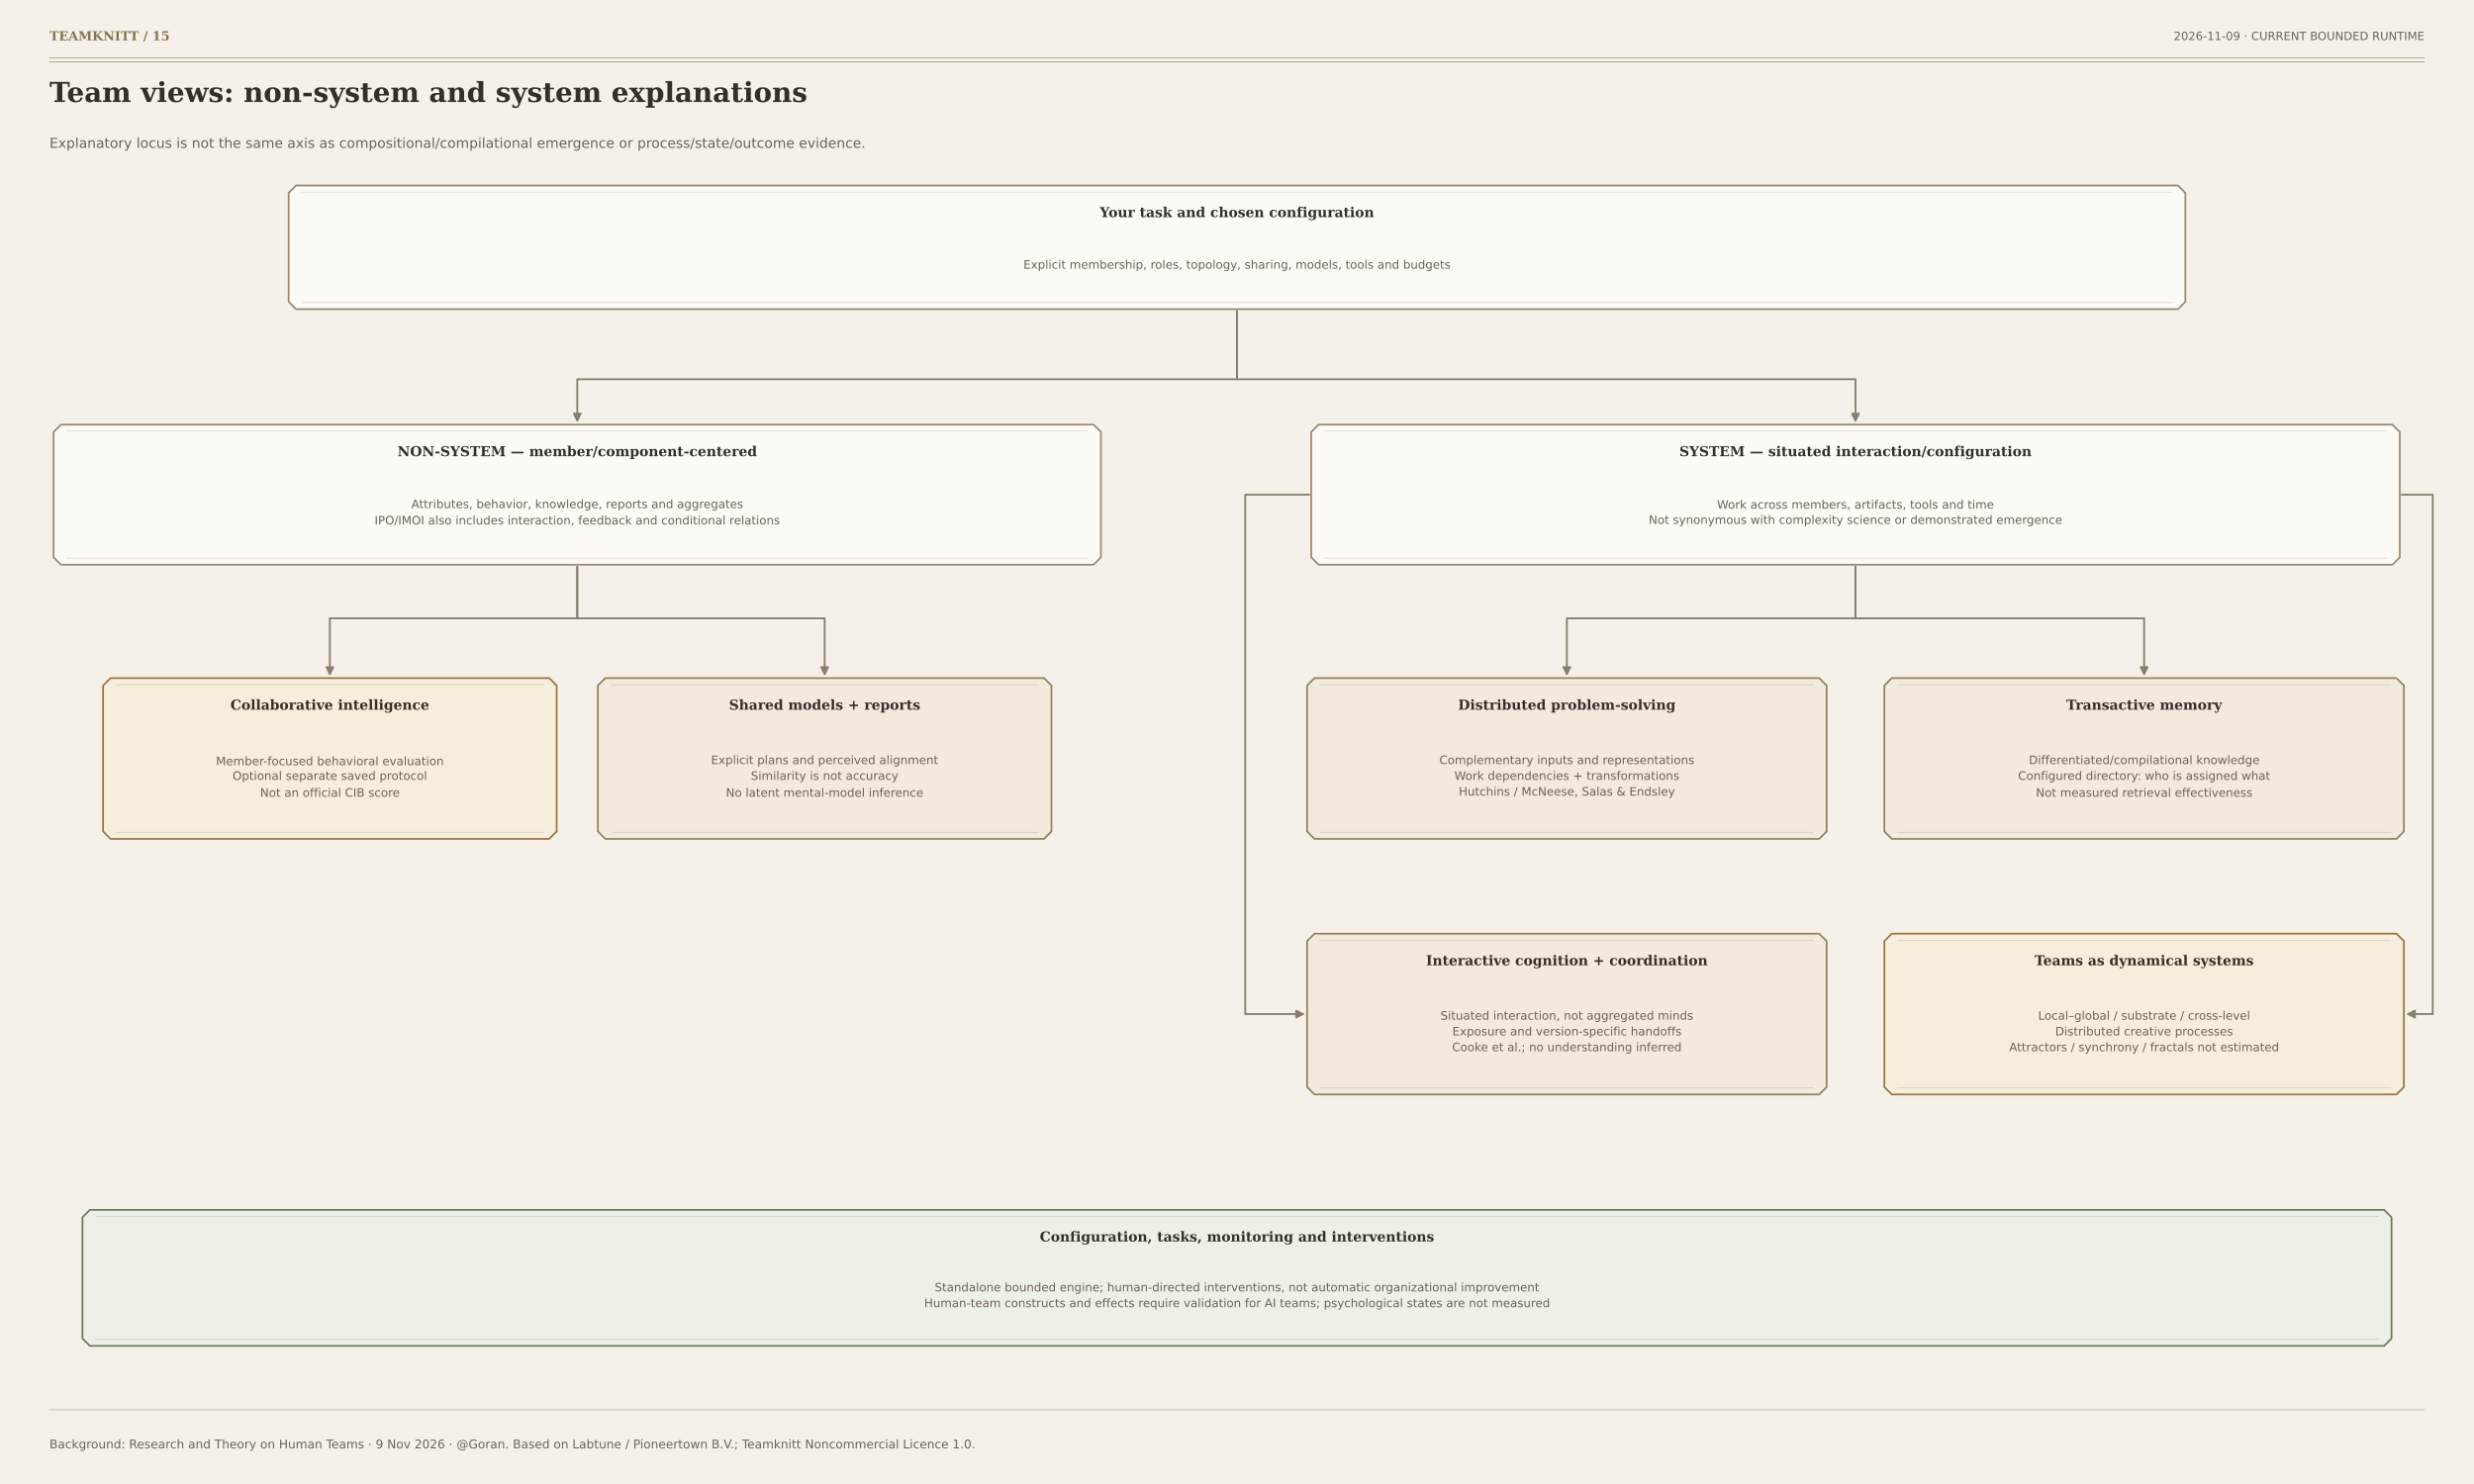
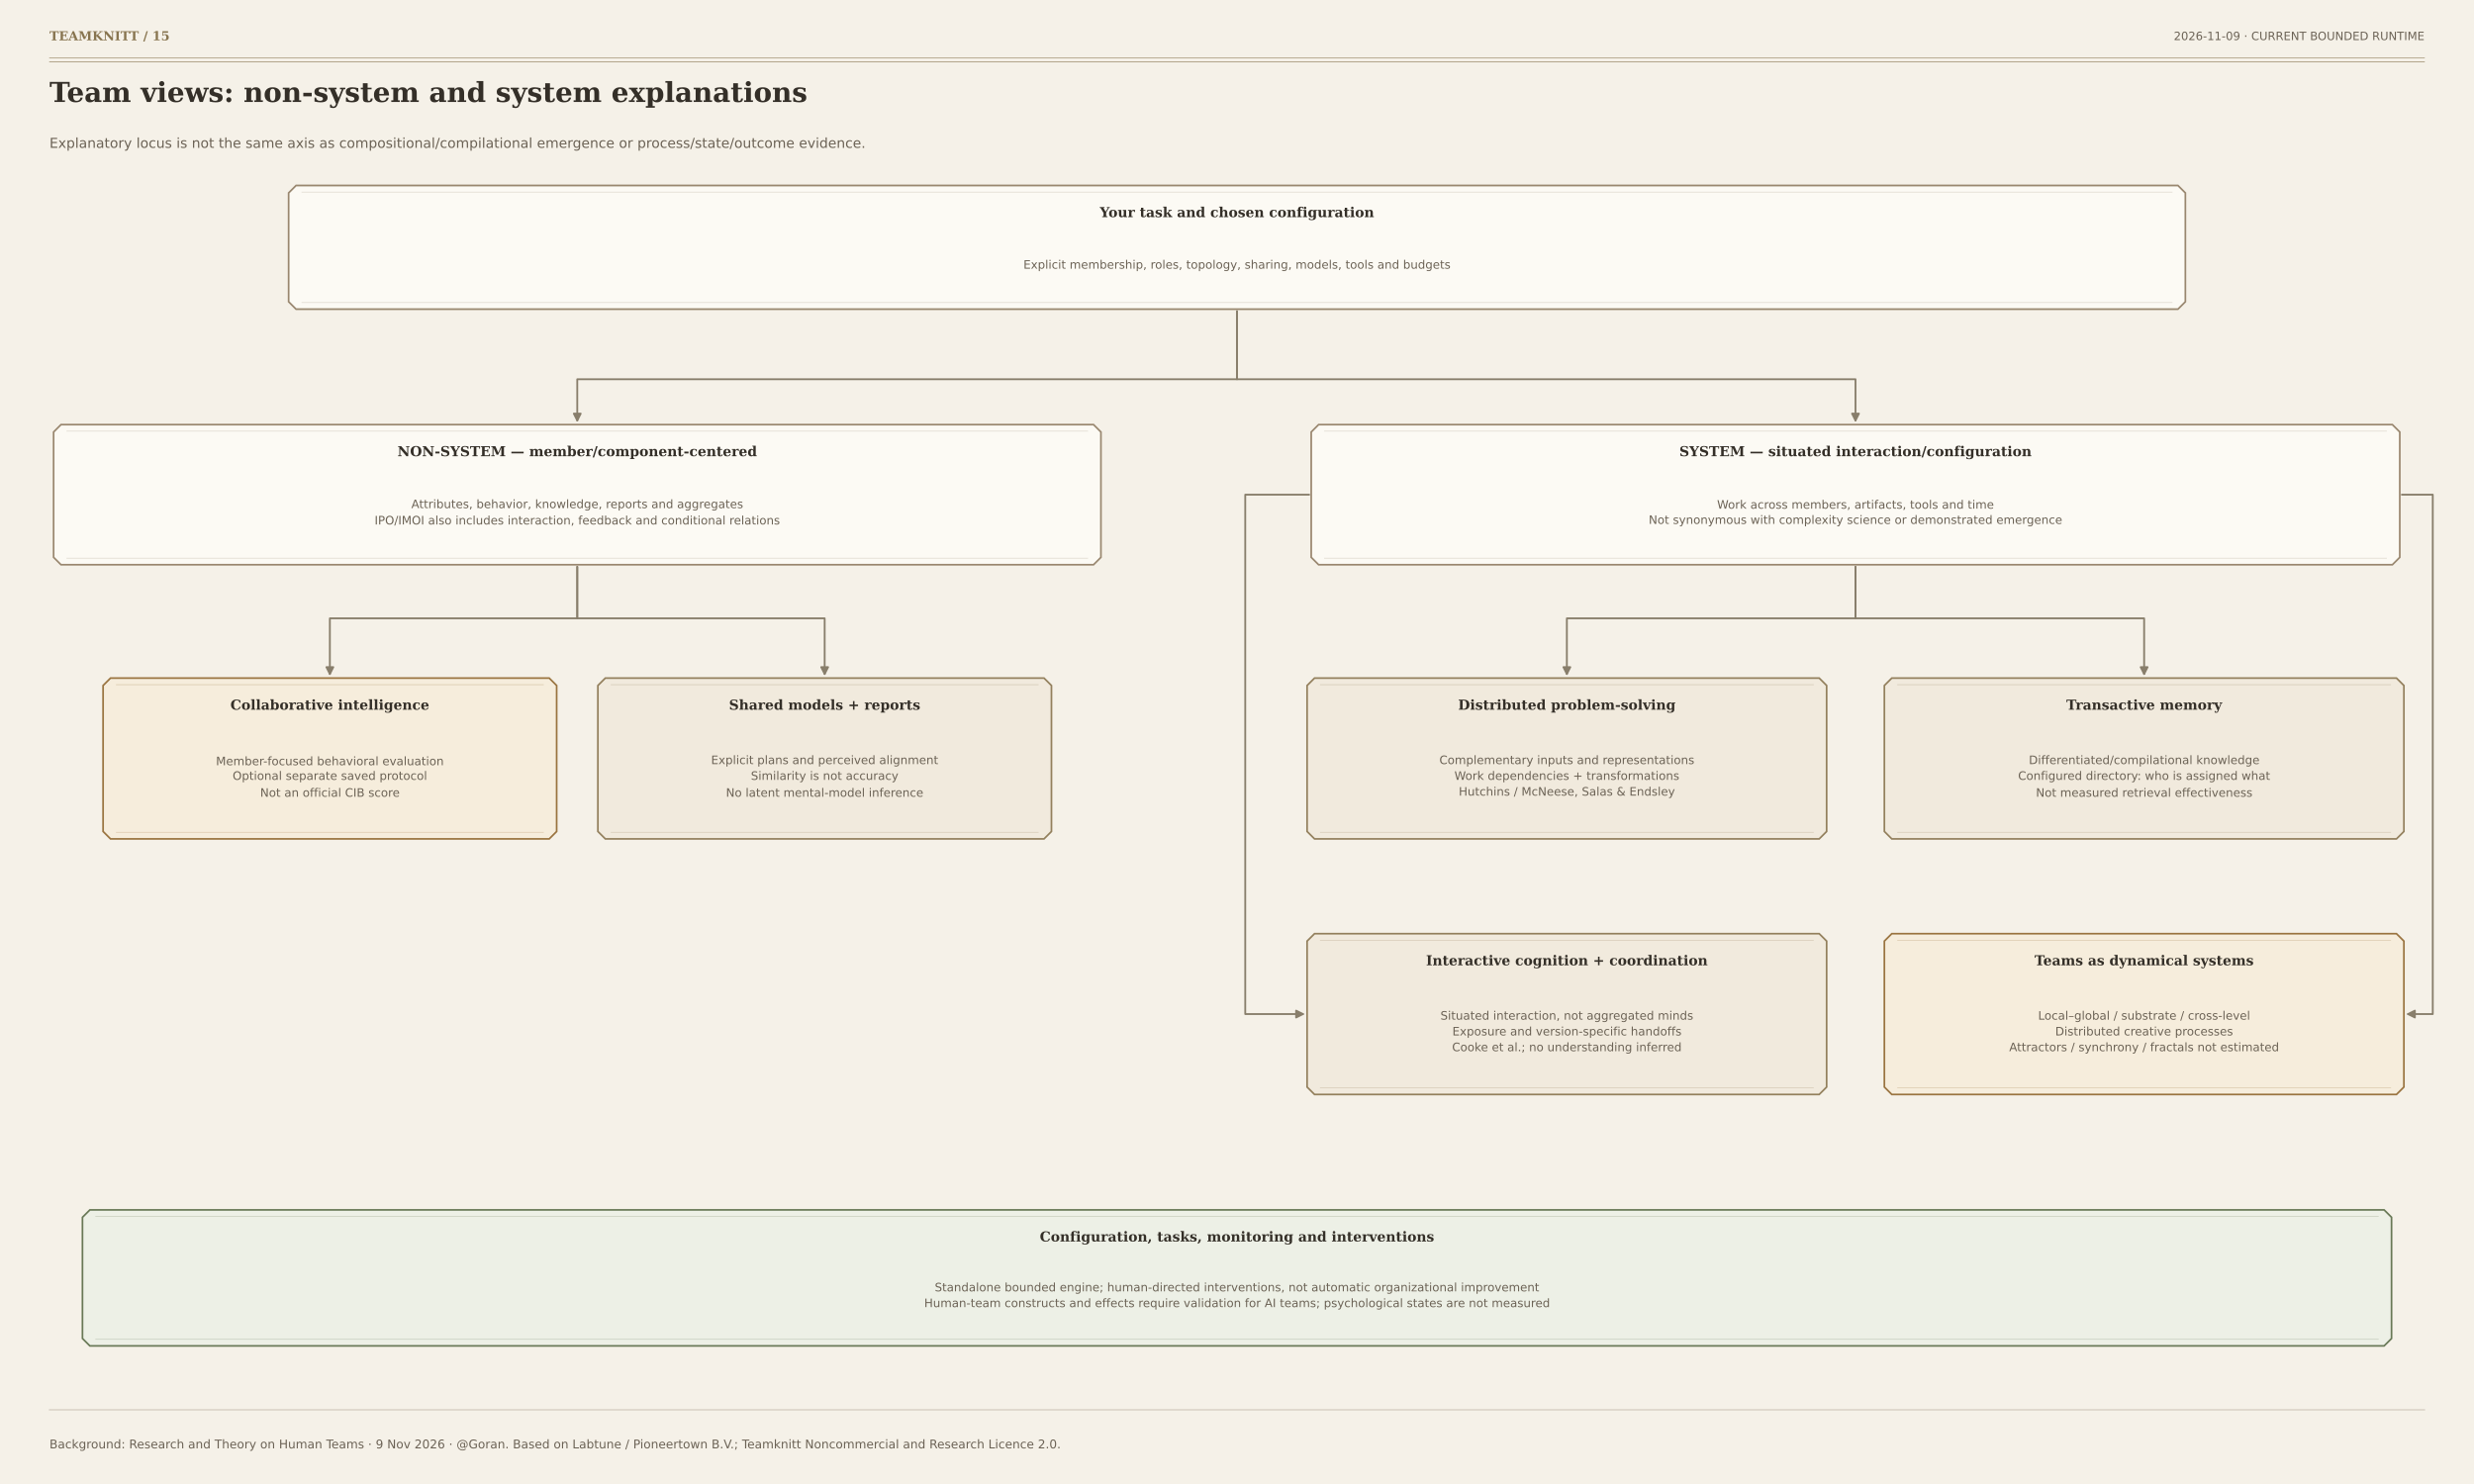
<svg xmlns="http://www.w3.org/2000/svg" width="2160pt" height="1296pt" viewBox="0 0 2160 1296" version="1.1">
  <defs>
    <style type="text/css">*{stroke-linejoin: round; stroke-linecap: butt}</style>
  </defs>
  <g id="figure_1">
    <g id="patch_1">
      <path d="M 0 1296 L 2160 1296 L 2160 0 L 0 0 z " style="fill: #f5f1e8" />
    </g>
    <g id="axes_1">
      <g id="patch_2">
-         <path d="M 1080 271.8 L 1080 331.2 L 504 331.2 L 504 367.211 " clip-path="url(#p005905602f)" style="fill: none; stroke: #887e6b; stroke-width: 1.6; stroke-linecap: round" />
-         <path d="M 507 361.211 L 504 367.211 L 501 361.211 z " clip-path="url(#p005905602f)" style="fill: #887e6b; stroke: #887e6b; stroke-width: 1.6; stroke-linecap: round" />
+         <path d="M 1080 271.8 L 1080 331.2 L 504 331.2 L 504 367.211 " clip-path="url(#pa4b2dbdba6)" style="fill: none; stroke: #887e6b; stroke-width: 1.6; stroke-linecap: round" />
+         <path d="M 507 361.211 L 504 367.211 L 501 361.211 z " clip-path="url(#pa4b2dbdba6)" style="fill: #887e6b; stroke: #887e6b; stroke-width: 1.6; stroke-linecap: round" />
      </g>
      <g id="patch_3">
-         <path d="M 1080 271.8 L 1080 331.2 L 1620 331.2 L 1620 367.211 " clip-path="url(#p005905602f)" style="fill: none; stroke: #887e6b; stroke-width: 1.6; stroke-linecap: round" />
-         <path d="M 1623 361.211 L 1620 367.211 L 1617 361.211 z " clip-path="url(#p005905602f)" style="fill: #887e6b; stroke: #887e6b; stroke-width: 1.6; stroke-linecap: round" />
+         <path d="M 1080 271.8 L 1080 331.2 L 1620 331.2 L 1620 367.211 " clip-path="url(#pa4b2dbdba6)" style="fill: none; stroke: #887e6b; stroke-width: 1.6; stroke-linecap: round" />
+         <path d="M 1623 361.211 L 1620 367.211 L 1617 361.211 z " clip-path="url(#pa4b2dbdba6)" style="fill: #887e6b; stroke: #887e6b; stroke-width: 1.6; stroke-linecap: round" />
      </g>
      <g id="patch_4">
-         <path d="M 504 495 L 504 540 L 288 540 L 288 588.611 " clip-path="url(#p005905602f)" style="fill: none; stroke: #887e6b; stroke-width: 1.6; stroke-linecap: round" />
-         <path d="M 291 582.611 L 288 588.611 L 285 582.611 z " clip-path="url(#p005905602f)" style="fill: #887e6b; stroke: #887e6b; stroke-width: 1.6; stroke-linecap: round" />
+         <path d="M 504 495 L 504 540 L 288 540 L 288 588.611 " clip-path="url(#pa4b2dbdba6)" style="fill: none; stroke: #887e6b; stroke-width: 1.6; stroke-linecap: round" />
+         <path d="M 291 582.611 L 288 588.611 L 285 582.611 z " clip-path="url(#pa4b2dbdba6)" style="fill: #887e6b; stroke: #887e6b; stroke-width: 1.6; stroke-linecap: round" />
      </g>
      <g id="patch_5">
-         <path d="M 504 495 L 504 540 L 720 540 L 720 588.611 " clip-path="url(#p005905602f)" style="fill: none; stroke: #887e6b; stroke-width: 1.6; stroke-linecap: round" />
-         <path d="M 723 582.611 L 720 588.611 L 717 582.611 z " clip-path="url(#p005905602f)" style="fill: #887e6b; stroke: #887e6b; stroke-width: 1.6; stroke-linecap: round" />
+         <path d="M 504 495 L 504 540 L 720 540 L 720 588.611 " clip-path="url(#pa4b2dbdba6)" style="fill: none; stroke: #887e6b; stroke-width: 1.6; stroke-linecap: round" />
+         <path d="M 723 582.611 L 720 588.611 L 717 582.611 z " clip-path="url(#pa4b2dbdba6)" style="fill: #887e6b; stroke: #887e6b; stroke-width: 1.6; stroke-linecap: round" />
      </g>
      <g id="patch_6">
-         <path d="M 1620 495 L 1620 540 L 1368 540 L 1368 588.611 " clip-path="url(#p005905602f)" style="fill: none; stroke: #887e6b; stroke-width: 1.6; stroke-linecap: round" />
-         <path d="M 1371 582.611 L 1368 588.611 L 1365 582.611 z " clip-path="url(#p005905602f)" style="fill: #887e6b; stroke: #887e6b; stroke-width: 1.6; stroke-linecap: round" />
+         <path d="M 1620 495 L 1620 540 L 1368 540 L 1368 588.611 " clip-path="url(#pa4b2dbdba6)" style="fill: none; stroke: #887e6b; stroke-width: 1.6; stroke-linecap: round" />
+         <path d="M 1371 582.611 L 1368 588.611 L 1365 582.611 z " clip-path="url(#pa4b2dbdba6)" style="fill: #887e6b; stroke: #887e6b; stroke-width: 1.6; stroke-linecap: round" />
      </g>
      <g id="patch_7">
-         <path d="M 1620 495 L 1620 540 L 1872 540 L 1872 588.611 " clip-path="url(#p005905602f)" style="fill: none; stroke: #887e6b; stroke-width: 1.6; stroke-linecap: round" />
-         <path d="M 1875 582.611 L 1872 588.611 L 1869 582.611 z " clip-path="url(#p005905602f)" style="fill: #887e6b; stroke: #887e6b; stroke-width: 1.6; stroke-linecap: round" />
+         <path d="M 1620 495 L 1620 540 L 1872 540 L 1872 588.611 " clip-path="url(#pa4b2dbdba6)" style="fill: none; stroke: #887e6b; stroke-width: 1.6; stroke-linecap: round" />
+         <path d="M 1875 582.611 L 1872 588.611 L 1869 582.611 z " clip-path="url(#pa4b2dbdba6)" style="fill: #887e6b; stroke: #887e6b; stroke-width: 1.6; stroke-linecap: round" />
      </g>
      <g id="patch_8">
-         <path d="M 1143 432 L 1087.2 432 L 1087.2 885.6 L 1137.611 885.6 " clip-path="url(#p005905602f)" style="fill: none; stroke: #887e6b; stroke-width: 1.6; stroke-linecap: round" />
-         <path d="M 1131.611 882.6 L 1137.611 885.6 L 1131.611 888.6 z " clip-path="url(#p005905602f)" style="fill: #887e6b; stroke: #887e6b; stroke-width: 1.6; stroke-linecap: round" />
+         <path d="M 1143 432 L 1087.2 432 L 1087.2 885.6 L 1137.611 885.6 " clip-path="url(#pa4b2dbdba6)" style="fill: none; stroke: #887e6b; stroke-width: 1.6; stroke-linecap: round" />
+         <path d="M 1131.611 882.6 L 1137.611 885.6 L 1131.611 888.6 z " clip-path="url(#pa4b2dbdba6)" style="fill: #887e6b; stroke: #887e6b; stroke-width: 1.6; stroke-linecap: round" />
      </g>
      <g id="patch_9">
-         <path d="M 2097 432 L 2124 432 L 2124 885.6 L 2102.389 885.6 " clip-path="url(#p005905602f)" style="fill: none; stroke: #887e6b; stroke-width: 1.6; stroke-linecap: round" />
-         <path d="M 2108.389 888.6 L 2102.389 885.6 L 2108.389 882.6 z " clip-path="url(#p005905602f)" style="fill: #887e6b; stroke: #887e6b; stroke-width: 1.6; stroke-linecap: round" />
+         <path d="M 2097 432 L 2124 432 L 2124 885.6 L 2102.389 885.6 " clip-path="url(#pa4b2dbdba6)" style="fill: none; stroke: #887e6b; stroke-width: 1.6; stroke-linecap: round" />
+         <path d="M 2108.389 888.6 L 2102.389 885.6 L 2108.389 882.6 z " clip-path="url(#pa4b2dbdba6)" style="fill: #887e6b; stroke: #887e6b; stroke-width: 1.6; stroke-linecap: round" />
      </g>
      <g id="line2d_1">
-         <path d="M 43.2 50.4 L 2116.8 50.4 " clip-path="url(#p005905602f)" style="fill: none; stroke: #87744f; stroke-width: 0.5; stroke-linecap: square" />
+         <path d="M 43.2 50.4 L 2116.8 50.4 " clip-path="url(#pa4b2dbdba6)" style="fill: none; stroke: #87744f; stroke-width: 0.5; stroke-linecap: square" />
      </g>
      <g id="line2d_2">
-         <path d="M 43.2 54 L 2116.8 54 " clip-path="url(#p005905602f)" style="fill: none; stroke: #87744f; stroke-width: 0.5; stroke-linecap: square" />
+         <path d="M 43.2 54 L 2116.8 54 " clip-path="url(#pa4b2dbdba6)" style="fill: none; stroke: #87744f; stroke-width: 0.5; stroke-linecap: square" />
      </g>
      <g id="line2d_3">
-         <path d="M 43.2 1231.2 L 2116.8 1231.2 " clip-path="url(#p005905602f)" style="fill: none; stroke: #d2c9bc; stroke-linecap: square" />
+         <path d="M 43.2 1231.2 L 2116.8 1231.2 " clip-path="url(#pa4b2dbdba6)" style="fill: none; stroke: #d2c9bc; stroke-linecap: square" />
      </g>
      <g id="text_1">
        <text style="font-weight: 700; font-size: 11px; font-family: 'DejaVu Serif'; text-anchor: start; fill: #87744f" x="43.2" y="35.257" transform="rotate(-0 43.2 35.25742)">TEAMKNITT / 15</text>
      </g>
      <g id="text_2">
        <text style="font-size: 10px; font-family: 'DejaVu Sans'; text-anchor: end; fill: #6b6255" x="2116.8" y="34.998" transform="rotate(-0 2116.8 34.99766)">2026-11-09 · CURRENT BOUNDED RUNTIME</text>
      </g>
      <g id="text_3">
        <text style="font-weight: 700; font-size: 24px; font-family: 'DejaVu Serif'; text-anchor: start; fill: #342f28" x="43.2" y="89.035" transform="rotate(-0 43.2 89.03531)">Team views: non-system and system explanations</text>
      </g>
      <g id="text_4">
        <text style="font-size: 12px; font-family: 'DejaVu Sans'; text-anchor: start; fill: #6b6255" x="43.2" y="129.118" transform="rotate(-0 43.2 129.1177)">Explanatory locus is not the same axis as compositional/compilational emergence or process/state/outcome evidence.</text>
      </g>
      <g id="patch_10">
-         <path d="M 258.48 162 L 1901.52 162 L 1908 168.48 L 1908 263.52 L 1901.52 270 L 258.48 270 L 252 263.52 L 252 168.48 z " clip-path="url(#p005905602f)" style="fill: #fcfaf4; stroke: #99876f; stroke-width: 1.5; stroke-linejoin: miter" />
+         <path d="M 258.48 162 L 1901.52 162 L 1908 168.48 L 1908 263.52 L 1901.52 270 L 258.48 270 L 252 263.52 L 252 168.48 z " clip-path="url(#pa4b2dbdba6)" style="fill: #fcfaf4; stroke: #99876f; stroke-width: 1.5; stroke-linejoin: miter" />
      </g>
      <g id="patch_11">
-         <path d="M 53.28 370.8 L 954.72 370.8 L 961.2 377.28 L 961.2 486.72 L 954.72 493.2 L 53.28 493.2 L 46.8 486.72 L 46.8 377.28 z " clip-path="url(#p005905602f)" style="fill: #fcfaf4; stroke: #99876f; stroke-width: 1.5; stroke-linejoin: miter" />
+         <path d="M 53.28 370.8 L 954.72 370.8 L 961.2 377.28 L 961.2 486.72 L 954.72 493.2 L 53.28 493.2 L 46.8 486.72 L 46.8 377.28 z " clip-path="url(#pa4b2dbdba6)" style="fill: #fcfaf4; stroke: #99876f; stroke-width: 1.5; stroke-linejoin: miter" />
      </g>
      <g id="patch_12">
-         <path d="M 1151.28 370.8 L 2088.72 370.8 L 2095.2 377.28 L 2095.2 486.72 L 2088.72 493.2 L 1151.28 493.2 L 1144.8 486.72 L 1144.8 377.28 z " clip-path="url(#p005905602f)" style="fill: #fcfaf4; stroke: #99876f; stroke-width: 1.5; stroke-linejoin: miter" />
+         <path d="M 1151.28 370.8 L 2088.72 370.8 L 2095.2 377.28 L 2095.2 486.72 L 2088.72 493.2 L 1151.28 493.2 L 1144.8 486.72 L 1144.8 377.28 z " clip-path="url(#pa4b2dbdba6)" style="fill: #fcfaf4; stroke: #99876f; stroke-width: 1.5; stroke-linejoin: miter" />
      </g>
      <g id="patch_13">
-         <path d="M 96.48 592.2 L 479.52 592.2 L 486 598.68 L 486 726.12 L 479.52 732.6 L 96.48 732.6 L 90 726.12 L 90 598.68 z " clip-path="url(#p005905602f)" style="fill: #f6eddc; stroke: #9a7440; stroke-width: 1.5; stroke-linejoin: miter" />
+         <path d="M 96.48 592.2 L 479.52 592.2 L 486 598.68 L 486 726.12 L 479.52 732.6 L 96.48 732.6 L 90 726.12 L 90 598.68 z " clip-path="url(#pa4b2dbdba6)" style="fill: #f6eddc; stroke: #9a7440; stroke-width: 1.5; stroke-linejoin: miter" />
      </g>
      <g id="patch_14">
-         <path d="M 528.48 592.2 L 911.52 592.2 L 918 598.68 L 918 726.12 L 911.52 732.6 L 528.48 732.6 L 522 726.12 L 522 598.68 z " clip-path="url(#p005905602f)" style="fill: #f1eadd; stroke: #93805d; stroke-width: 1.5; stroke-linejoin: miter" />
+         <path d="M 528.48 592.2 L 911.52 592.2 L 918 598.68 L 918 726.12 L 911.52 732.6 L 528.48 732.6 L 522 726.12 L 522 598.68 z " clip-path="url(#pa4b2dbdba6)" style="fill: #f1eadd; stroke: #93805d; stroke-width: 1.5; stroke-linejoin: miter" />
      </g>
      <g id="patch_15">
-         <path d="M 1147.68 592.2 L 1588.32 592.2 L 1594.8 598.68 L 1594.8 726.12 L 1588.32 732.6 L 1147.68 732.6 L 1141.2 726.12 L 1141.2 598.68 z " clip-path="url(#p005905602f)" style="fill: #f1eadd; stroke: #93805d; stroke-width: 1.5; stroke-linejoin: miter" />
+         <path d="M 1147.68 592.2 L 1588.32 592.2 L 1594.8 598.68 L 1594.8 726.12 L 1588.32 732.6 L 1147.68 732.6 L 1141.2 726.12 L 1141.2 598.68 z " clip-path="url(#pa4b2dbdba6)" style="fill: #f1eadd; stroke: #93805d; stroke-width: 1.5; stroke-linejoin: miter" />
      </g>
      <g id="patch_16">
-         <path d="M 1651.68 592.2 L 2092.32 592.2 L 2098.8 598.68 L 2098.8 726.12 L 2092.32 732.6 L 1651.68 732.6 L 1645.2 726.12 L 1645.2 598.68 z " clip-path="url(#p005905602f)" style="fill: #f1eadd; stroke: #93805d; stroke-width: 1.5; stroke-linejoin: miter" />
+         <path d="M 1651.68 592.2 L 2092.32 592.2 L 2098.8 598.68 L 2098.8 726.12 L 2092.32 732.6 L 1651.68 732.6 L 1645.2 726.12 L 1645.2 598.68 z " clip-path="url(#pa4b2dbdba6)" style="fill: #f1eadd; stroke: #93805d; stroke-width: 1.5; stroke-linejoin: miter" />
      </g>
      <g id="patch_17">
-         <path d="M 1147.68 815.4 L 1588.32 815.4 L 1594.8 821.88 L 1594.8 949.32 L 1588.32 955.8 L 1147.68 955.8 L 1141.2 949.32 L 1141.2 821.88 z " clip-path="url(#p005905602f)" style="fill: #f1eadd; stroke: #93805d; stroke-width: 1.5; stroke-linejoin: miter" />
+         <path d="M 1147.68 815.4 L 1588.32 815.4 L 1594.8 821.88 L 1594.8 949.32 L 1588.32 955.8 L 1147.68 955.8 L 1141.2 949.32 L 1141.2 821.88 z " clip-path="url(#pa4b2dbdba6)" style="fill: #f1eadd; stroke: #93805d; stroke-width: 1.5; stroke-linejoin: miter" />
      </g>
      <g id="patch_18">
-         <path d="M 1651.68 815.4 L 2092.32 815.4 L 2098.8 821.88 L 2098.8 949.32 L 2092.32 955.8 L 1651.68 955.8 L 1645.2 949.32 L 1645.2 821.88 z " clip-path="url(#p005905602f)" style="fill: #f6eddc; stroke: #9a7440; stroke-width: 1.5; stroke-linejoin: miter" />
+         <path d="M 1651.68 815.4 L 2092.32 815.4 L 2098.8 821.88 L 2098.8 949.32 L 2092.32 955.8 L 1651.68 955.8 L 1645.2 949.32 L 1645.2 821.88 z " clip-path="url(#pa4b2dbdba6)" style="fill: #f6eddc; stroke: #9a7440; stroke-width: 1.5; stroke-linejoin: miter" />
      </g>
      <g id="patch_19">
-         <path d="M 78.48 1056.6 L 2081.52 1056.6 L 2088 1063.08 L 2088 1168.92 L 2081.52 1175.4 L 78.48 1175.4 L 72 1168.92 L 72 1063.08 z " clip-path="url(#p005905602f)" style="fill: #edf0e6; stroke: #697957; stroke-width: 1.5; stroke-linejoin: miter" />
+         <path d="M 78.48 1056.6 L 2081.52 1056.6 L 2088 1063.08 L 2088 1168.92 L 2081.52 1175.4 L 78.48 1175.4 L 72 1168.92 L 72 1063.08 z " clip-path="url(#pa4b2dbdba6)" style="fill: #edf0e6; stroke: #697957; stroke-width: 1.5; stroke-linejoin: miter" />
      </g>
      <g id="text_5">
-         <text style="font-size: 10.5px; font-family: 'DejaVu Sans'; text-anchor: start; fill: #6b6255" x="43.2" y="1264.888" transform="rotate(-0 43.2 1264.888)">Background: Research and Theory on Human Teams · 9 Nov 2026 · @Goran. Based on Labtune / Pioneertown B.V.; Teamknitt Noncommercial Licence 1.0.</text>
+         <text style="font-size: 10.5px; font-family: 'DejaVu Sans'; text-anchor: start; fill: #6b6255" x="43.2" y="1264.888" transform="rotate(-0 43.2 1264.888)">Background: Research and Theory on Human Teams · 9 Nov 2026 · @Goran. Based on Labtune / Pioneertown B.V.; Teamknitt Noncommercial and Research Licence 2.0.</text>
      </g>
      <g id="line2d_4">
-         <path d="M 263.52 167.76 L 1896.48 167.76 " clip-path="url(#p005905602f)" style="fill: none; stroke: #99876f; stroke-opacity: 0.35; stroke-width: 0.55; stroke-linecap: square" />
+         <path d="M 263.52 167.76 L 1896.48 167.76 " clip-path="url(#pa4b2dbdba6)" style="fill: none; stroke: #99876f; stroke-opacity: 0.35; stroke-width: 0.55; stroke-linecap: square" />
      </g>
      <g id="line2d_5">
-         <path d="M 263.52 264.24 L 1896.48 264.24 " clip-path="url(#p005905602f)" style="fill: none; stroke: #99876f; stroke-opacity: 0.35; stroke-width: 0.55; stroke-linecap: square" />
+         <path d="M 263.52 264.24 L 1896.48 264.24 " clip-path="url(#pa4b2dbdba6)" style="fill: none; stroke: #99876f; stroke-opacity: 0.35; stroke-width: 0.55; stroke-linecap: square" />
      </g>
      <g id="text_6">
        <text style="font-weight: 700; font-size: 12px; font-family: 'DejaVu Serif'; text-anchor: middle; fill: #342f28" x="1080" y="189.598" transform="rotate(-0 1080 189.5977)">Your task and chosen configuration</text>
      </g>
      <g id="text_7">
        <text style="font-size: 10.2px; font-family: 'DejaVu Sans'; text-anchor: middle; fill: #6b6255" x="1080" y="234.655" transform="rotate(-0 1080 234.6546)">Explicit membership, roles, topology, sharing, models, tools and budgets</text>
      </g>
      <g id="line2d_6">
-         <path d="M 58.32 376.56 L 949.68 376.56 " clip-path="url(#p005905602f)" style="fill: none; stroke: #99876f; stroke-opacity: 0.35; stroke-width: 0.55; stroke-linecap: square" />
+         <path d="M 58.32 376.56 L 949.68 376.56 " clip-path="url(#pa4b2dbdba6)" style="fill: none; stroke: #99876f; stroke-opacity: 0.35; stroke-width: 0.55; stroke-linecap: square" />
      </g>
      <g id="line2d_7">
-         <path d="M 58.32 487.44 L 949.68 487.44 " clip-path="url(#p005905602f)" style="fill: none; stroke: #99876f; stroke-opacity: 0.35; stroke-width: 0.55; stroke-linecap: square" />
+         <path d="M 58.32 487.44 L 949.68 487.44 " clip-path="url(#pa4b2dbdba6)" style="fill: none; stroke: #99876f; stroke-opacity: 0.35; stroke-width: 0.55; stroke-linecap: square" />
      </g>
      <g id="text_8">
        <text style="font-weight: 700; font-size: 12px; font-family: 'DejaVu Serif'; text-anchor: middle; fill: #342f28" x="504" y="398.398" transform="rotate(-0 504 398.3977)">NON-SYSTEM — member/component-centered</text>
      </g>
      <g id="text_9">
        <text style="font-size: 10.2px; font-family: 'DejaVu Sans'; fill: #6b6255" transform="translate(359.1178 443.7696)">Attributes, behavior, knowledge, reports and aggregates</text>
        <text style="font-size: 10.2px; font-family: 'DejaVu Sans'; fill: #6b6255" transform="translate(327.0236 458.0073)">IPO/IMOI also includes interaction, feedback and conditional relations</text>
      </g>
      <g id="line2d_8">
-         <path d="M 1156.32 376.56 L 2083.68 376.56 " clip-path="url(#p005905602f)" style="fill: none; stroke: #99876f; stroke-opacity: 0.35; stroke-width: 0.55; stroke-linecap: square" />
+         <path d="M 1156.32 376.56 L 2083.68 376.56 " clip-path="url(#pa4b2dbdba6)" style="fill: none; stroke: #99876f; stroke-opacity: 0.35; stroke-width: 0.55; stroke-linecap: square" />
      </g>
      <g id="line2d_9">
-         <path d="M 1156.32 487.44 L 2083.68 487.44 " clip-path="url(#p005905602f)" style="fill: none; stroke: #99876f; stroke-opacity: 0.35; stroke-width: 0.55; stroke-linecap: square" />
+         <path d="M 1156.32 487.44 L 2083.68 487.44 " clip-path="url(#pa4b2dbdba6)" style="fill: none; stroke: #99876f; stroke-opacity: 0.35; stroke-width: 0.55; stroke-linecap: square" />
      </g>
      <g id="text_10">
        <text style="font-weight: 700; font-size: 12px; font-family: 'DejaVu Serif'; text-anchor: middle; fill: #342f28" x="1620" y="398.398" transform="rotate(-0 1620 398.3977)">SYSTEM — situated interaction/configuration</text>
      </g>
      <g id="text_11">
        <text style="font-size: 10.2px; font-family: 'DejaVu Sans'; fill: #6b6255" transform="translate(1499.118 444.2373)">Work across members, artifacts, tools and time</text>
        <text style="font-size: 10.2px; font-family: 'DejaVu Sans'; fill: #6b6255" transform="translate(1439.436 457.5396)">Not synonymous with complexity science or demonstrated emergence</text>
      </g>
      <g id="line2d_10">
-         <path d="M 101.52 597.96 L 474.48 597.96 " clip-path="url(#p005905602f)" style="fill: none; stroke: #9a7440; stroke-opacity: 0.35; stroke-width: 0.55; stroke-linecap: square" />
+         <path d="M 101.52 597.96 L 474.48 597.96 " clip-path="url(#pa4b2dbdba6)" style="fill: none; stroke: #9a7440; stroke-opacity: 0.35; stroke-width: 0.55; stroke-linecap: square" />
      </g>
      <g id="line2d_11">
-         <path d="M 101.52 726.84 L 474.48 726.84 " clip-path="url(#p005905602f)" style="fill: none; stroke: #9a7440; stroke-opacity: 0.35; stroke-width: 0.55; stroke-linecap: square" />
+         <path d="M 101.52 726.84 L 474.48 726.84 " clip-path="url(#pa4b2dbdba6)" style="fill: none; stroke: #9a7440; stroke-opacity: 0.35; stroke-width: 0.55; stroke-linecap: square" />
      </g>
      <g id="text_12">
        <text style="font-weight: 700; font-size: 12px; font-family: 'DejaVu Serif'; text-anchor: middle; fill: #342f28" x="288" y="619.798" transform="rotate(-0 288 619.7977)">Collaborative intelligence</text>
      </g>
      <g id="text_13">
        <text style="font-size: 10.2px; font-family: 'DejaVu Sans'; fill: #6b6255" transform="translate(188.5277 668.2727)">Member-focused behavioral evaluation</text>
        <text style="font-size: 10.2px; font-family: 'DejaVu Sans'; fill: #6b6255" transform="translate(203.0762 681.0546)">Optional separate saved protocol</text>
        <text style="font-size: 10.2px; font-family: 'DejaVu Sans'; fill: #6b6255" transform="translate(227.1403 695.8127)">Not an official CIB score</text>
      </g>
      <g id="line2d_12">
-         <path d="M 533.52 597.96 L 906.48 597.96 " clip-path="url(#p005905602f)" style="fill: none; stroke: #93805d; stroke-opacity: 0.35; stroke-width: 0.55; stroke-linecap: square" />
+         <path d="M 533.52 597.96 L 906.48 597.96 " clip-path="url(#pa4b2dbdba6)" style="fill: none; stroke: #93805d; stroke-opacity: 0.35; stroke-width: 0.55; stroke-linecap: square" />
      </g>
      <g id="line2d_13">
-         <path d="M 533.52 726.84 L 906.48 726.84 " clip-path="url(#p005905602f)" style="fill: none; stroke: #93805d; stroke-opacity: 0.35; stroke-width: 0.55; stroke-linecap: square" />
+         <path d="M 533.52 726.84 L 906.48 726.84 " clip-path="url(#pa4b2dbdba6)" style="fill: none; stroke: #93805d; stroke-opacity: 0.35; stroke-width: 0.55; stroke-linecap: square" />
      </g>
      <g id="text_14">
        <text style="font-weight: 700; font-size: 12px; font-family: 'DejaVu Serif'; text-anchor: middle; fill: #342f28" x="720" y="619.798" transform="rotate(-0 720 619.7977)">Shared models + reports</text>
      </g>
      <g id="text_15">
        <text style="font-size: 10.2px; font-family: 'DejaVu Sans'; fill: #6b6255" transform="translate(620.8401 667.2846)">Explicit plans and perceived alignment</text>
        <text style="font-size: 10.2px; font-family: 'DejaVu Sans'; fill: #6b6255" transform="translate(655.5886 681.0546)">Similarity is not accuracy</text>
        <text style="font-size: 10.2px; font-family: 'DejaVu Sans'; fill: #6b6255" transform="translate(633.8108 695.8127)">No latent mental-model inference</text>
      </g>
      <g id="line2d_14">
-         <path d="M 1152.72 597.96 L 1583.28 597.96 " clip-path="url(#p005905602f)" style="fill: none; stroke: #93805d; stroke-opacity: 0.35; stroke-width: 0.55; stroke-linecap: square" />
+         <path d="M 1152.72 597.96 L 1583.28 597.96 " clip-path="url(#pa4b2dbdba6)" style="fill: none; stroke: #93805d; stroke-opacity: 0.35; stroke-width: 0.55; stroke-linecap: square" />
      </g>
      <g id="line2d_15">
-         <path d="M 1152.72 726.84 L 1583.28 726.84 " clip-path="url(#p005905602f)" style="fill: none; stroke: #93805d; stroke-opacity: 0.35; stroke-width: 0.55; stroke-linecap: square" />
+         <path d="M 1152.72 726.84 L 1583.28 726.84 " clip-path="url(#pa4b2dbdba6)" style="fill: none; stroke: #93805d; stroke-opacity: 0.35; stroke-width: 0.55; stroke-linecap: square" />
      </g>
      <g id="text_16">
        <text style="font-weight: 700; font-size: 12px; font-family: 'DejaVu Serif'; text-anchor: middle; fill: #342f28" x="1368" y="619.798" transform="rotate(-0 1368 619.7977)">Distributed problem-solving</text>
      </g>
      <g id="text_17">
        <text style="font-size: 10.2px; font-family: 'DejaVu Sans'; fill: #6b6255" transform="translate(1256.688 667.2846)">Complementary inputs and representations</text>
        <text style="font-size: 10.2px; font-family: 'DejaVu Sans'; fill: #6b6255" transform="translate(1269.79 681.0546)">Work dependencies + transformations</text>
        <text style="font-size: 10.2px; font-family: 'DejaVu Sans'; fill: #6b6255" transform="translate(1273.595 694.8246)">Hutchins / McNeese, Salas &amp; Endsley</text>
      </g>
      <g id="line2d_16">
-         <path d="M 1656.72 597.96 L 2087.28 597.96 " clip-path="url(#p005905602f)" style="fill: none; stroke: #93805d; stroke-opacity: 0.35; stroke-width: 0.55; stroke-linecap: square" />
+         <path d="M 1656.72 597.96 L 2087.28 597.96 " clip-path="url(#pa4b2dbdba6)" style="fill: none; stroke: #93805d; stroke-opacity: 0.35; stroke-width: 0.55; stroke-linecap: square" />
      </g>
      <g id="line2d_17">
-         <path d="M 1656.72 726.84 L 2087.28 726.84 " clip-path="url(#p005905602f)" style="fill: none; stroke: #93805d; stroke-opacity: 0.35; stroke-width: 0.55; stroke-linecap: square" />
+         <path d="M 1656.72 726.84 L 2087.28 726.84 " clip-path="url(#pa4b2dbdba6)" style="fill: none; stroke: #93805d; stroke-opacity: 0.35; stroke-width: 0.55; stroke-linecap: square" />
      </g>
      <g id="text_18">
        <text style="font-weight: 700; font-size: 12px; font-family: 'DejaVu Serif'; text-anchor: middle; fill: #342f28" x="1872" y="619.798" transform="rotate(-0 1872 619.7977)">Transactive memory</text>
      </g>
      <g id="text_19">
        <text style="font-size: 10.2px; font-family: 'DejaVu Sans'; fill: #6b6255" transform="translate(1771.349 667.2846)">Differentiated/compilational knowledge</text>
        <text style="font-size: 10.2px; font-family: 'DejaVu Sans'; fill: #6b6255" transform="translate(1761.951 681.0546)">Configured directory: who is assigned what</text>
        <text style="font-size: 10.2px; font-family: 'DejaVu Sans'; fill: #6b6255" transform="translate(1777.538 695.8127)">Not measured retrieval effectiveness</text>
      </g>
      <g id="line2d_18">
-         <path d="M 1152.72 821.16 L 1583.28 821.16 " clip-path="url(#p005905602f)" style="fill: none; stroke: #93805d; stroke-opacity: 0.35; stroke-width: 0.55; stroke-linecap: square" />
+         <path d="M 1152.72 821.16 L 1583.28 821.16 " clip-path="url(#pa4b2dbdba6)" style="fill: none; stroke: #93805d; stroke-opacity: 0.35; stroke-width: 0.55; stroke-linecap: square" />
      </g>
      <g id="line2d_19">
-         <path d="M 1152.72 950.04 L 1583.28 950.04 " clip-path="url(#p005905602f)" style="fill: none; stroke: #93805d; stroke-opacity: 0.35; stroke-width: 0.55; stroke-linecap: square" />
+         <path d="M 1152.72 950.04 L 1583.28 950.04 " clip-path="url(#pa4b2dbdba6)" style="fill: none; stroke: #93805d; stroke-opacity: 0.35; stroke-width: 0.55; stroke-linecap: square" />
      </g>
      <g id="text_20">
        <text style="font-weight: 700; font-size: 12px; font-family: 'DejaVu Serif'; text-anchor: middle; fill: #342f28" x="1368" y="842.998" transform="rotate(-0 1368 842.9977)">Interactive cognition + coordination</text>
      </g>
      <g id="text_21">
        <text style="font-size: 10.2px; font-family: 'DejaVu Sans'; fill: #6b6255" transform="translate(1257.603 890.4846)">Situated interaction, not aggregated minds</text>
        <text style="font-size: 10.2px; font-family: 'DejaVu Sans'; fill: #6b6255" transform="translate(1268.024 904.2546)">Exposure and version-specific handoffs</text>
        <text style="font-size: 10.2px; font-family: 'DejaVu Sans'; fill: #6b6255" transform="translate(1267.788 918.0246)">Cooke et al.; no understanding inferred</text>
      </g>
      <g id="line2d_20">
-         <path d="M 1656.72 821.16 L 2087.28 821.16 " clip-path="url(#p005905602f)" style="fill: none; stroke: #9a7440; stroke-opacity: 0.35; stroke-width: 0.55; stroke-linecap: square" />
+         <path d="M 1656.72 821.16 L 2087.28 821.16 " clip-path="url(#pa4b2dbdba6)" style="fill: none; stroke: #9a7440; stroke-opacity: 0.35; stroke-width: 0.55; stroke-linecap: square" />
      </g>
      <g id="line2d_21">
-         <path d="M 1656.72 950.04 L 2087.28 950.04 " clip-path="url(#p005905602f)" style="fill: none; stroke: #9a7440; stroke-opacity: 0.35; stroke-width: 0.55; stroke-linecap: square" />
+         <path d="M 1656.72 950.04 L 2087.28 950.04 " clip-path="url(#pa4b2dbdba6)" style="fill: none; stroke: #9a7440; stroke-opacity: 0.35; stroke-width: 0.55; stroke-linecap: square" />
      </g>
      <g id="text_22">
        <text style="font-weight: 700; font-size: 12px; font-family: 'DejaVu Serif'; text-anchor: middle; fill: #342f28" x="1872" y="842.998" transform="rotate(-0 1872 842.9977)">Teams as dynamical systems</text>
      </g>
      <g id="text_23">
        <text style="font-size: 10.2px; font-family: 'DejaVu Sans'; fill: #6b6255" transform="translate(1779.423 890.4846)">Local–global / substrate / cross-level</text>
        <text style="font-size: 10.2px; font-family: 'DejaVu Sans'; fill: #6b6255" transform="translate(1794.382 904.2546)">Distributed creative processes</text>
        <text style="font-size: 10.2px; font-family: 'DejaVu Sans'; fill: #6b6255" transform="translate(1754.191 918.0246)">Attractors / synchrony / fractals not estimated</text>
      </g>
      <g id="line2d_22">
-         <path d="M 83.52 1062.36 L 2076.48 1062.36 " clip-path="url(#p005905602f)" style="fill: none; stroke: #697957; stroke-opacity: 0.35; stroke-width: 0.55; stroke-linecap: square" />
+         <path d="M 83.52 1062.36 L 2076.48 1062.36 " clip-path="url(#pa4b2dbdba6)" style="fill: none; stroke: #697957; stroke-opacity: 0.35; stroke-width: 0.55; stroke-linecap: square" />
      </g>
      <g id="line2d_23">
-         <path d="M 83.52 1169.64 L 2076.48 1169.64 " clip-path="url(#p005905602f)" style="fill: none; stroke: #697957; stroke-opacity: 0.35; stroke-width: 0.55; stroke-linecap: square" />
+         <path d="M 83.52 1169.64 L 2076.48 1169.64 " clip-path="url(#pa4b2dbdba6)" style="fill: none; stroke: #697957; stroke-opacity: 0.35; stroke-width: 0.55; stroke-linecap: square" />
      </g>
      <g id="text_24">
        <text style="font-weight: 700; font-size: 12px; font-family: 'DejaVu Serif'; text-anchor: middle; fill: #342f28" x="1080" y="1084.198" transform="rotate(-0 1080 1084.198)">Configuration, tasks, monitoring and interventions</text>
      </g>
      <g id="text_25">
        <text style="font-size: 10.2px; font-family: 'DejaVu Sans'; fill: #6b6255" transform="translate(816.0981 1127.77)">Standalone bounded engine; human-directed interventions, not automatic organizational improvement</text>
        <text style="font-size: 10.2px; font-family: 'DejaVu Sans'; fill: #6b6255" transform="translate(806.903 1141.54)">Human-team constructs and effects require validation for AI teams; psychological states are not measured</text>
      </g>
    </g>
  </g>
  <defs>
-     <clipPath id="p005905602f">
+     <clipPath id="pa4b2dbdba6">
      <rect x="0" y="0" width="2160" height="1296" />
    </clipPath>
  </defs>
</svg>
